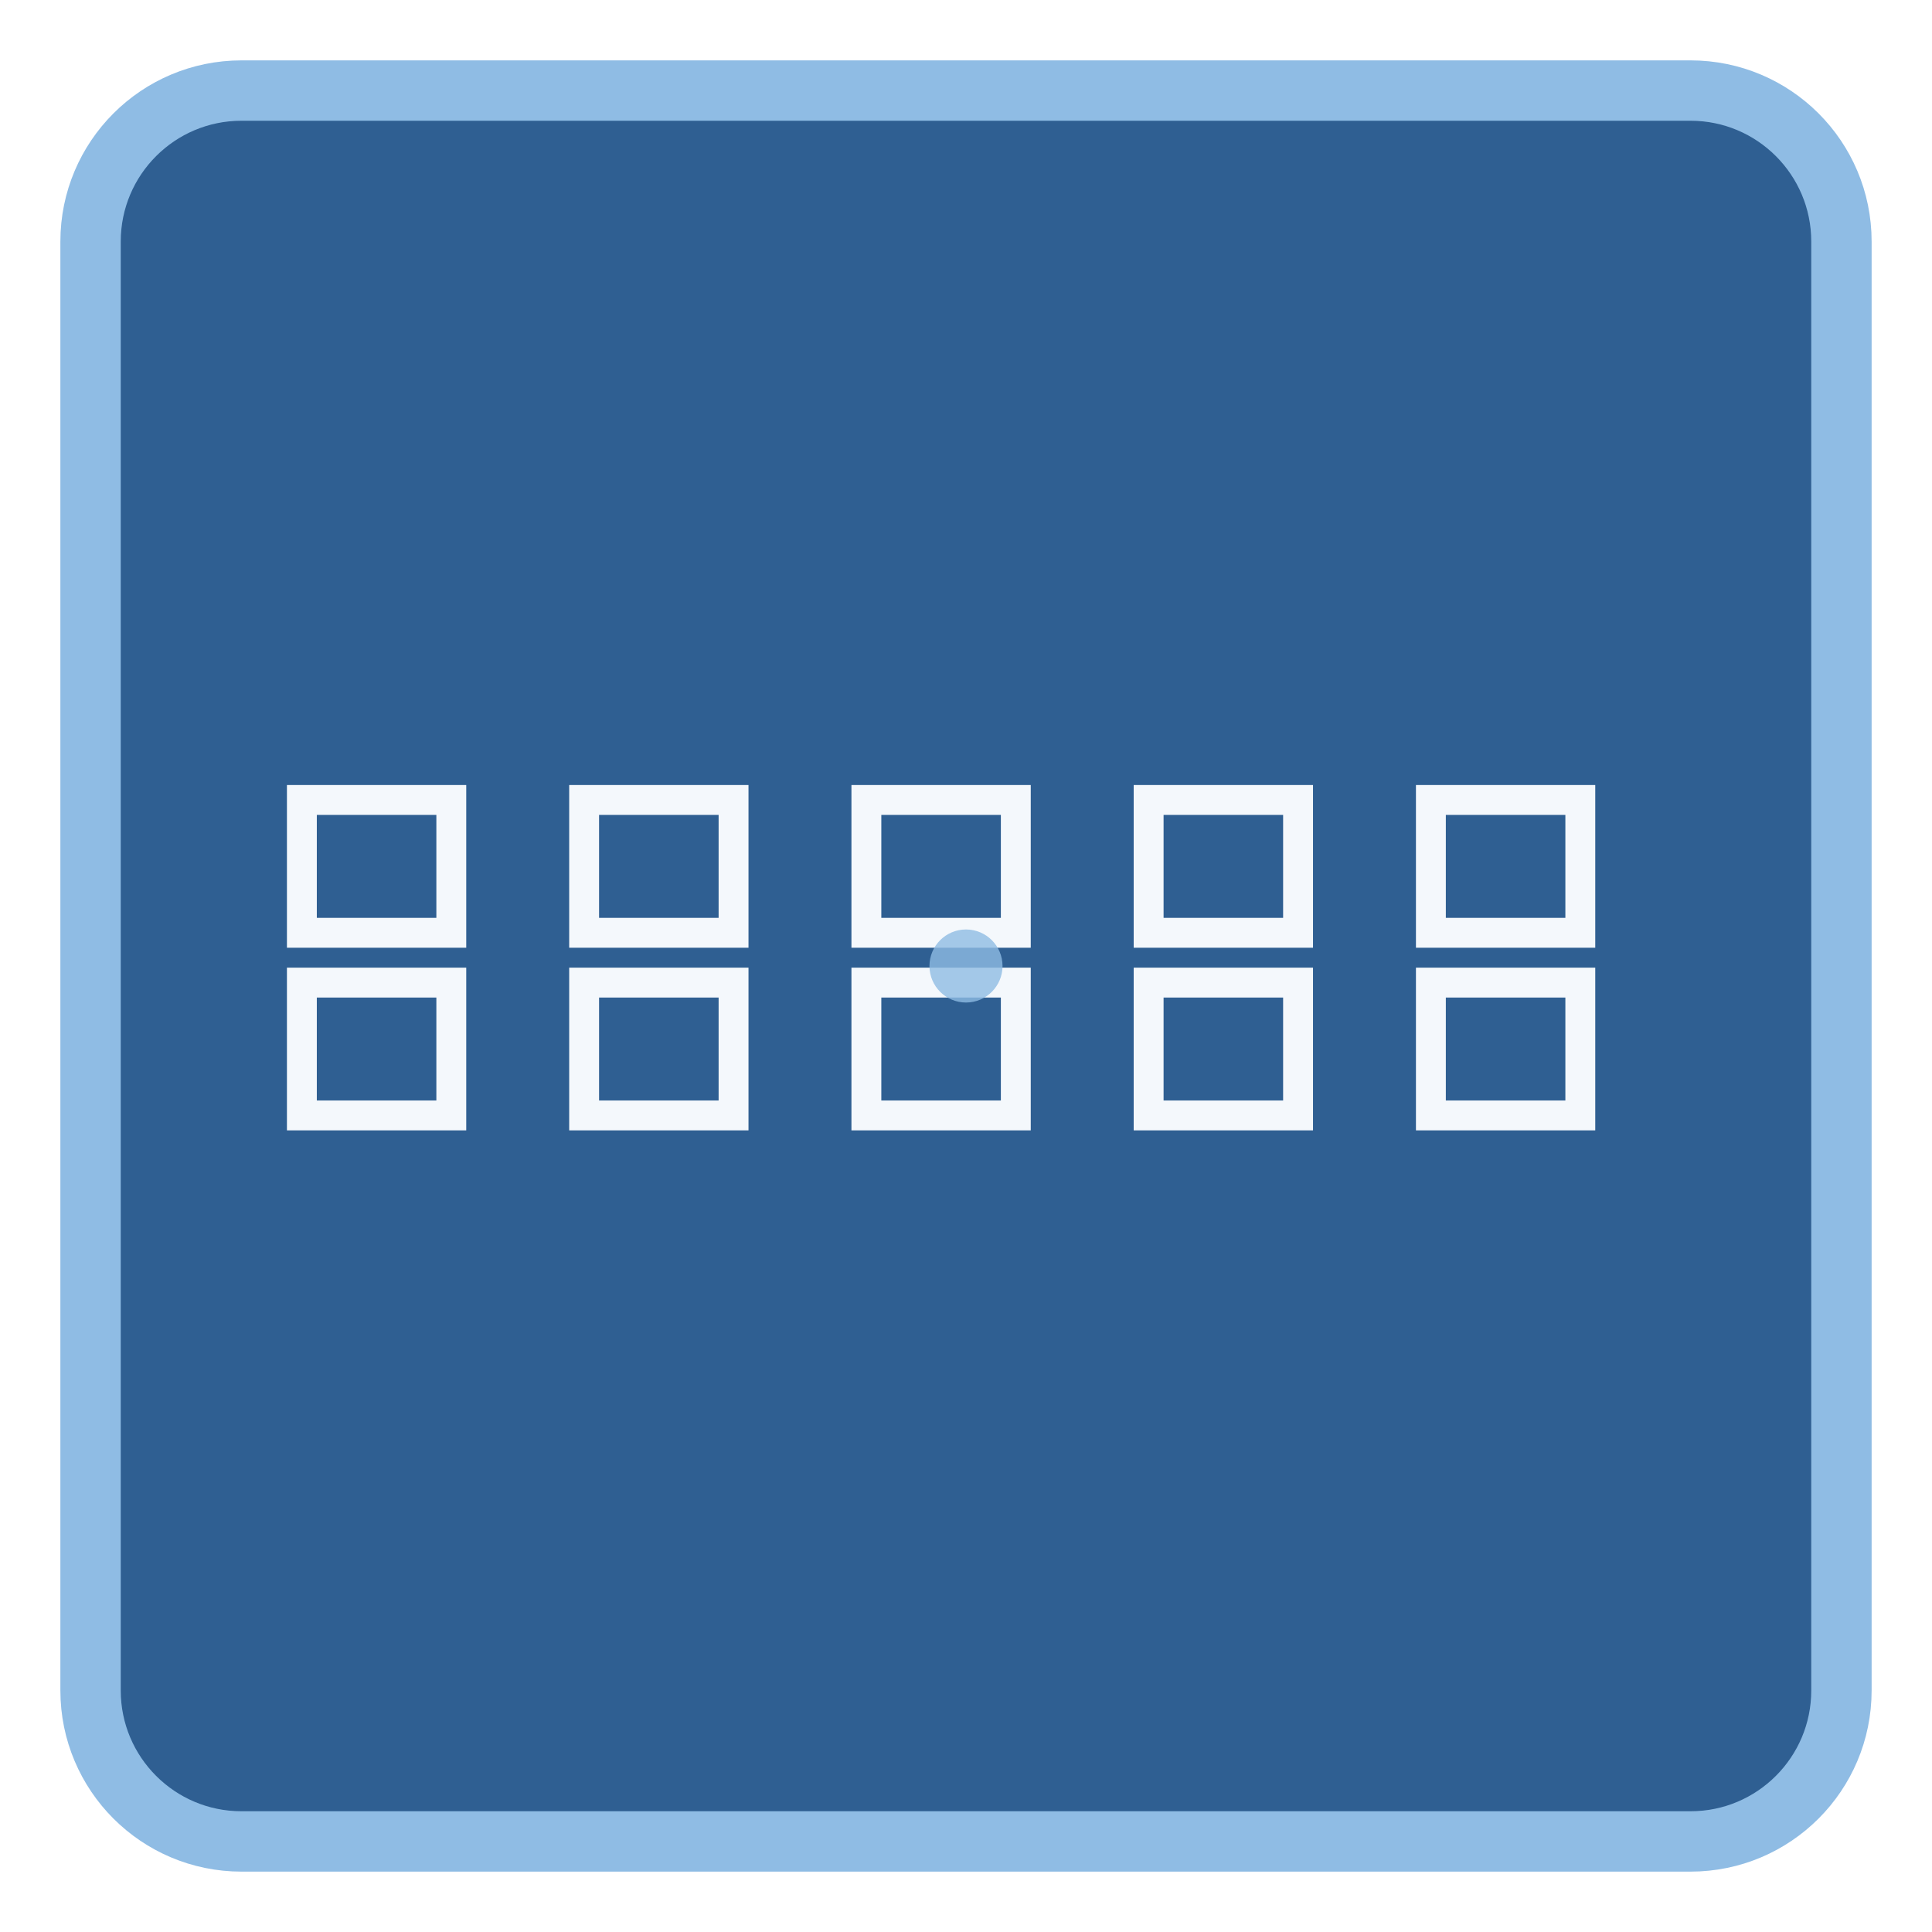
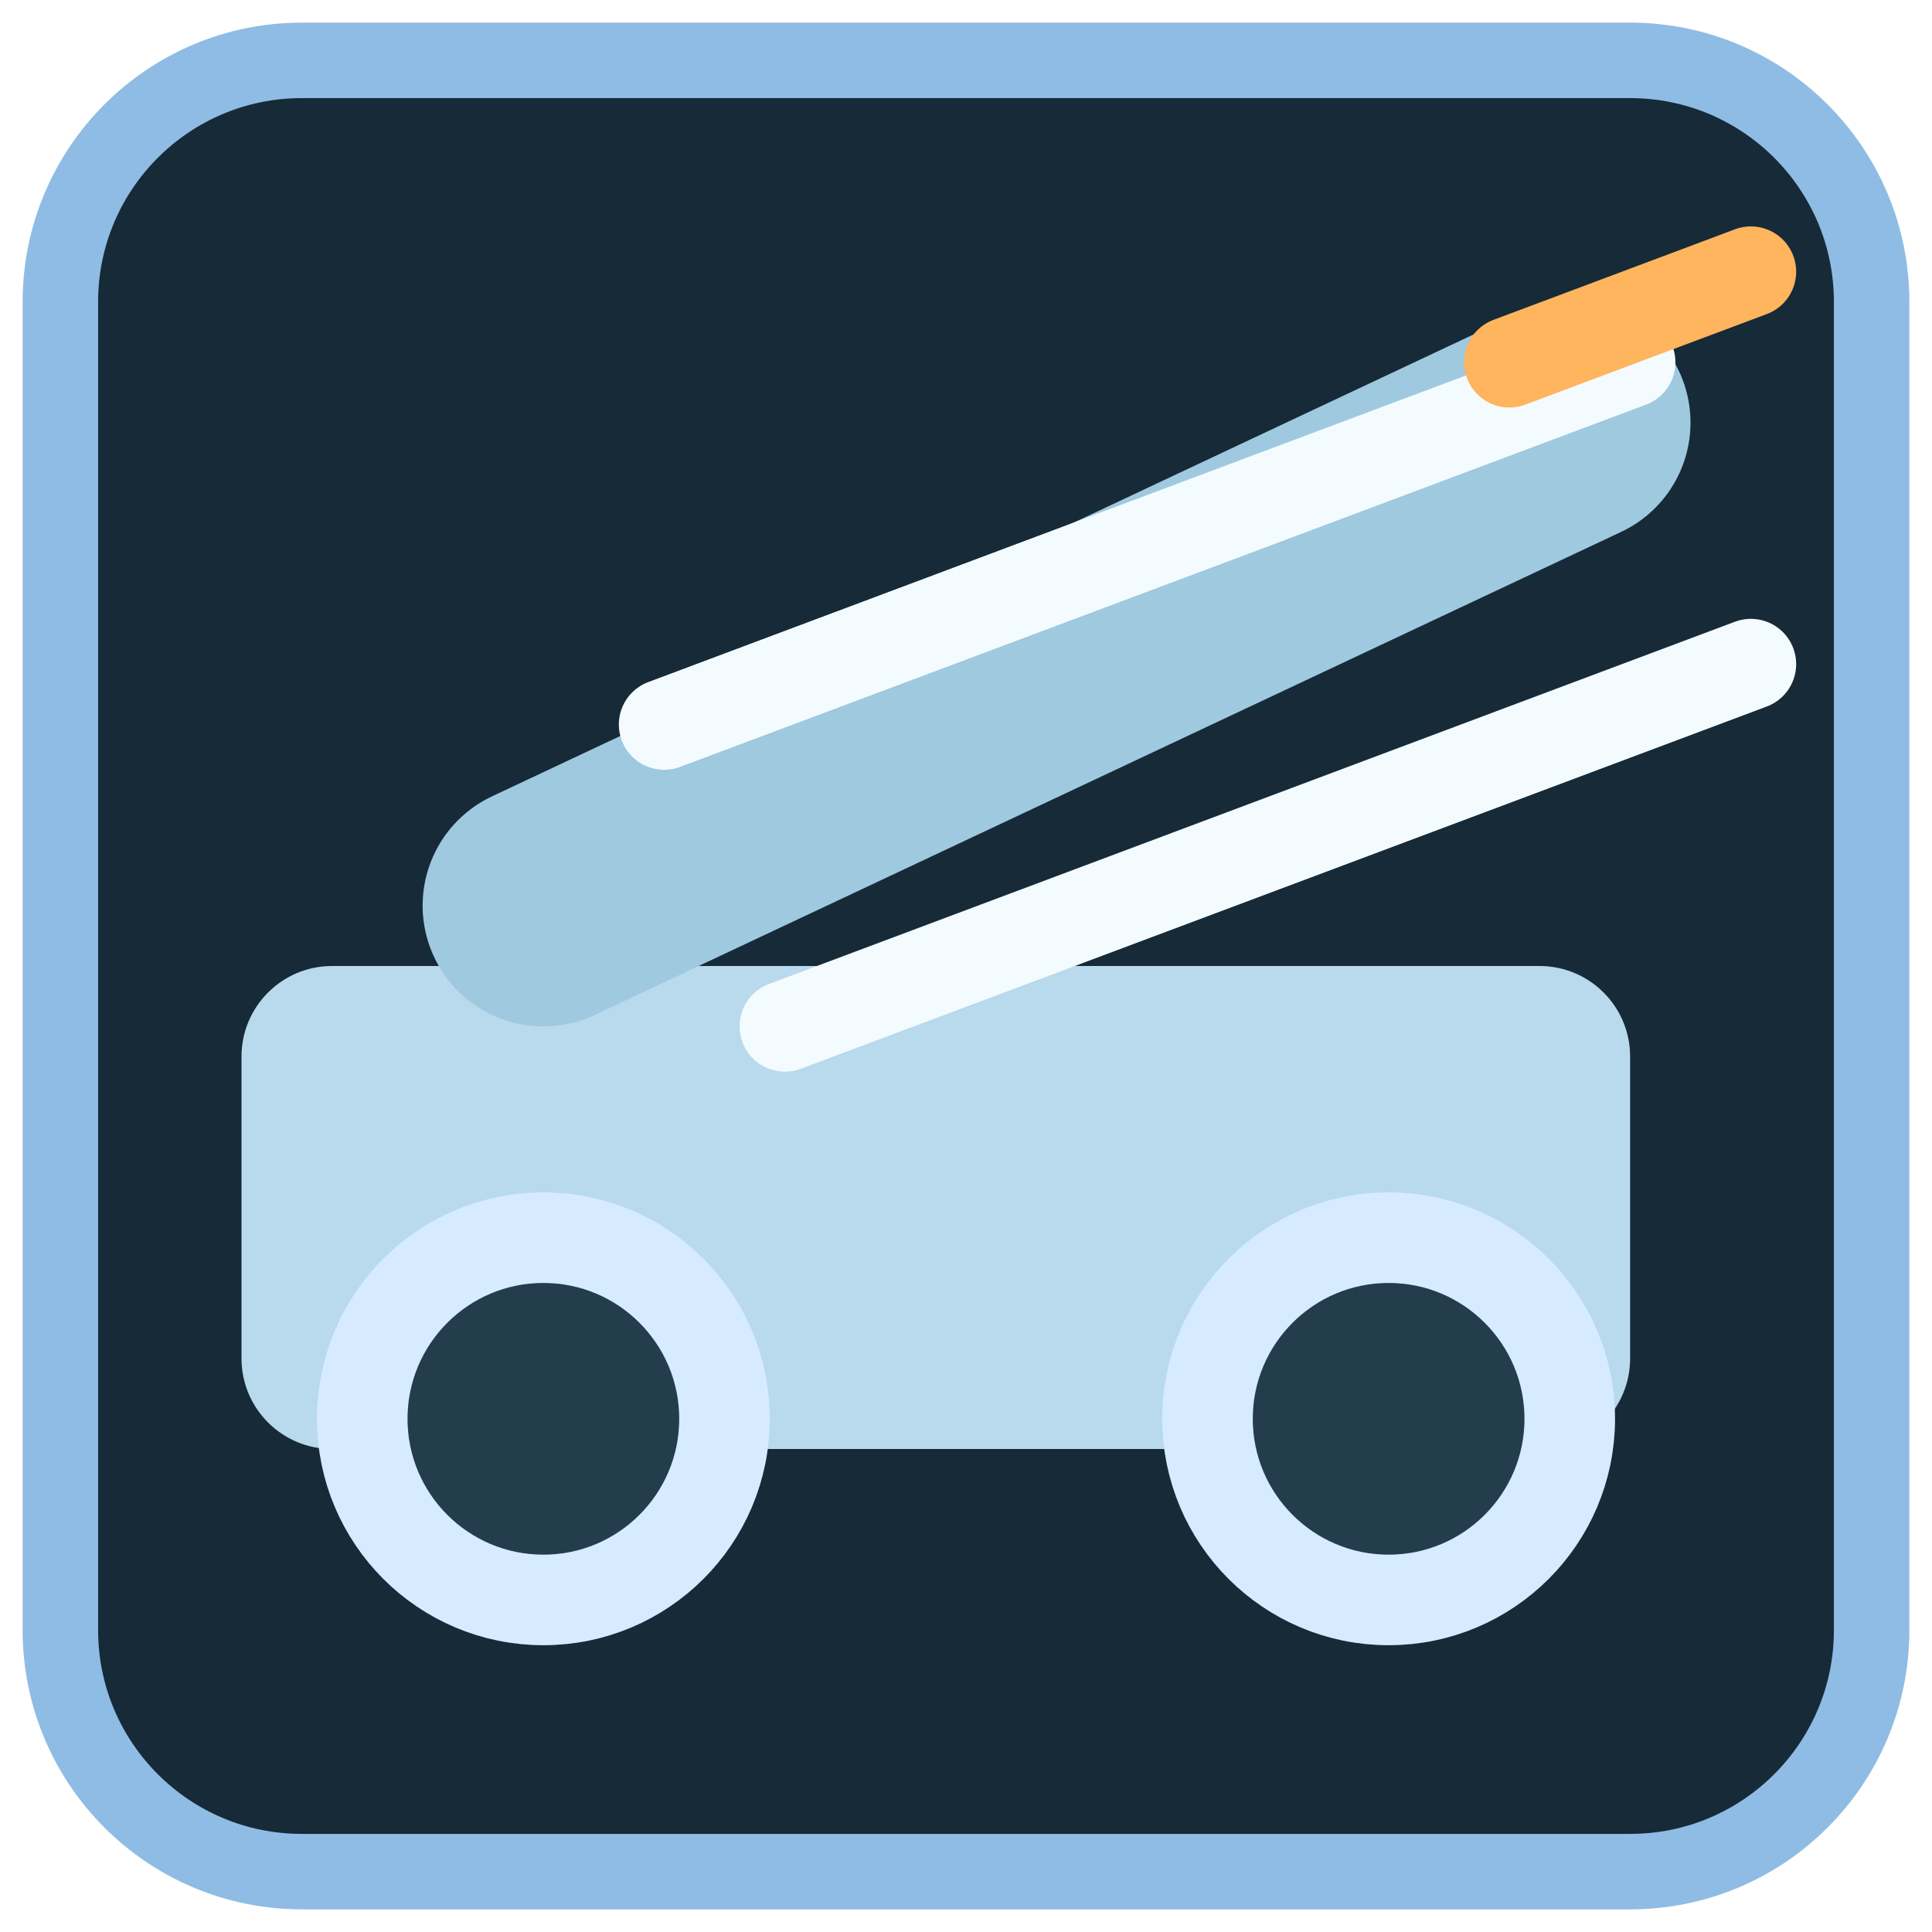
<svg xmlns="http://www.w3.org/2000/svg" viewBox="0 0 64 64">
-   <rect x="3" y="3" width="58" height="58" rx="5" fill="#2f5f92" stroke="#8fbce4" stroke-width="2" />
-   <g transform="translate(32 32) scale(0.55) translate(-90 -50)">
-     <rect x="50" y="40" width="9" height="8" fill="none" stroke="#f4f8fc" stroke-width="1.8" />
-     <rect x="67" y="40" width="9" height="8" fill="none" stroke="#f4f8fc" stroke-width="1.8" />
-     <rect x="84" y="40" width="9" height="8" fill="none" stroke="#f4f8fc" stroke-width="1.8" />
-     <rect x="101" y="40" width="9" height="8" fill="none" stroke="#f4f8fc" stroke-width="1.8" />
-     <rect x="118" y="40" width="9" height="8" fill="none" stroke="#f4f8fc" stroke-width="1.8" />
-     <rect x="50" y="51" width="9" height="8" fill="none" stroke="#f4f8fc" stroke-width="1.8" />
-     <rect x="67" y="51" width="9" height="8" fill="none" stroke="#f4f8fc" stroke-width="1.8" />
-     <rect x="84" y="51" width="9" height="8" fill="none" stroke="#f4f8fc" stroke-width="1.8" />
-     <rect x="101" y="51" width="9" height="8" fill="none" stroke="#f4f8fc" stroke-width="1.8" />
-     <rect x="118" y="51" width="9" height="8" fill="none" stroke="#f4f8fc" stroke-width="1.8" />
-     <circle cx="90" cy="50" r="2.2" fill="#8fbce4" opacity="0.8" />
-   </g>
+   <rect x="2" y="2" width="60" height="60" rx="8" fill="#162a38" stroke="#8fbce4" stroke-width="2.5" />
+   <rect x="8" y="32" width="46" height="16" rx="3" fill="#b9d9ec" />
+   <circle cx="18" cy="47" r="6" fill="#243d4d" stroke="#d6ebff" stroke-width="3" />
+   <circle cx="46" cy="47" r="6" fill="#243d4d" stroke="#d6ebff" stroke-width="3" />
+   <path d="M18 30 L52 14" stroke="#9fc9df" stroke-width="8" stroke-linecap="round" />
+   <path d="M22 24 L54 12 M26 34 L58 22" stroke="#f4fbff" stroke-width="3" stroke-linecap="round" />
+   <path d="M50 12 L58 9" stroke="#ffb45e" stroke-width="3" stroke-linecap="round" />
</svg>
